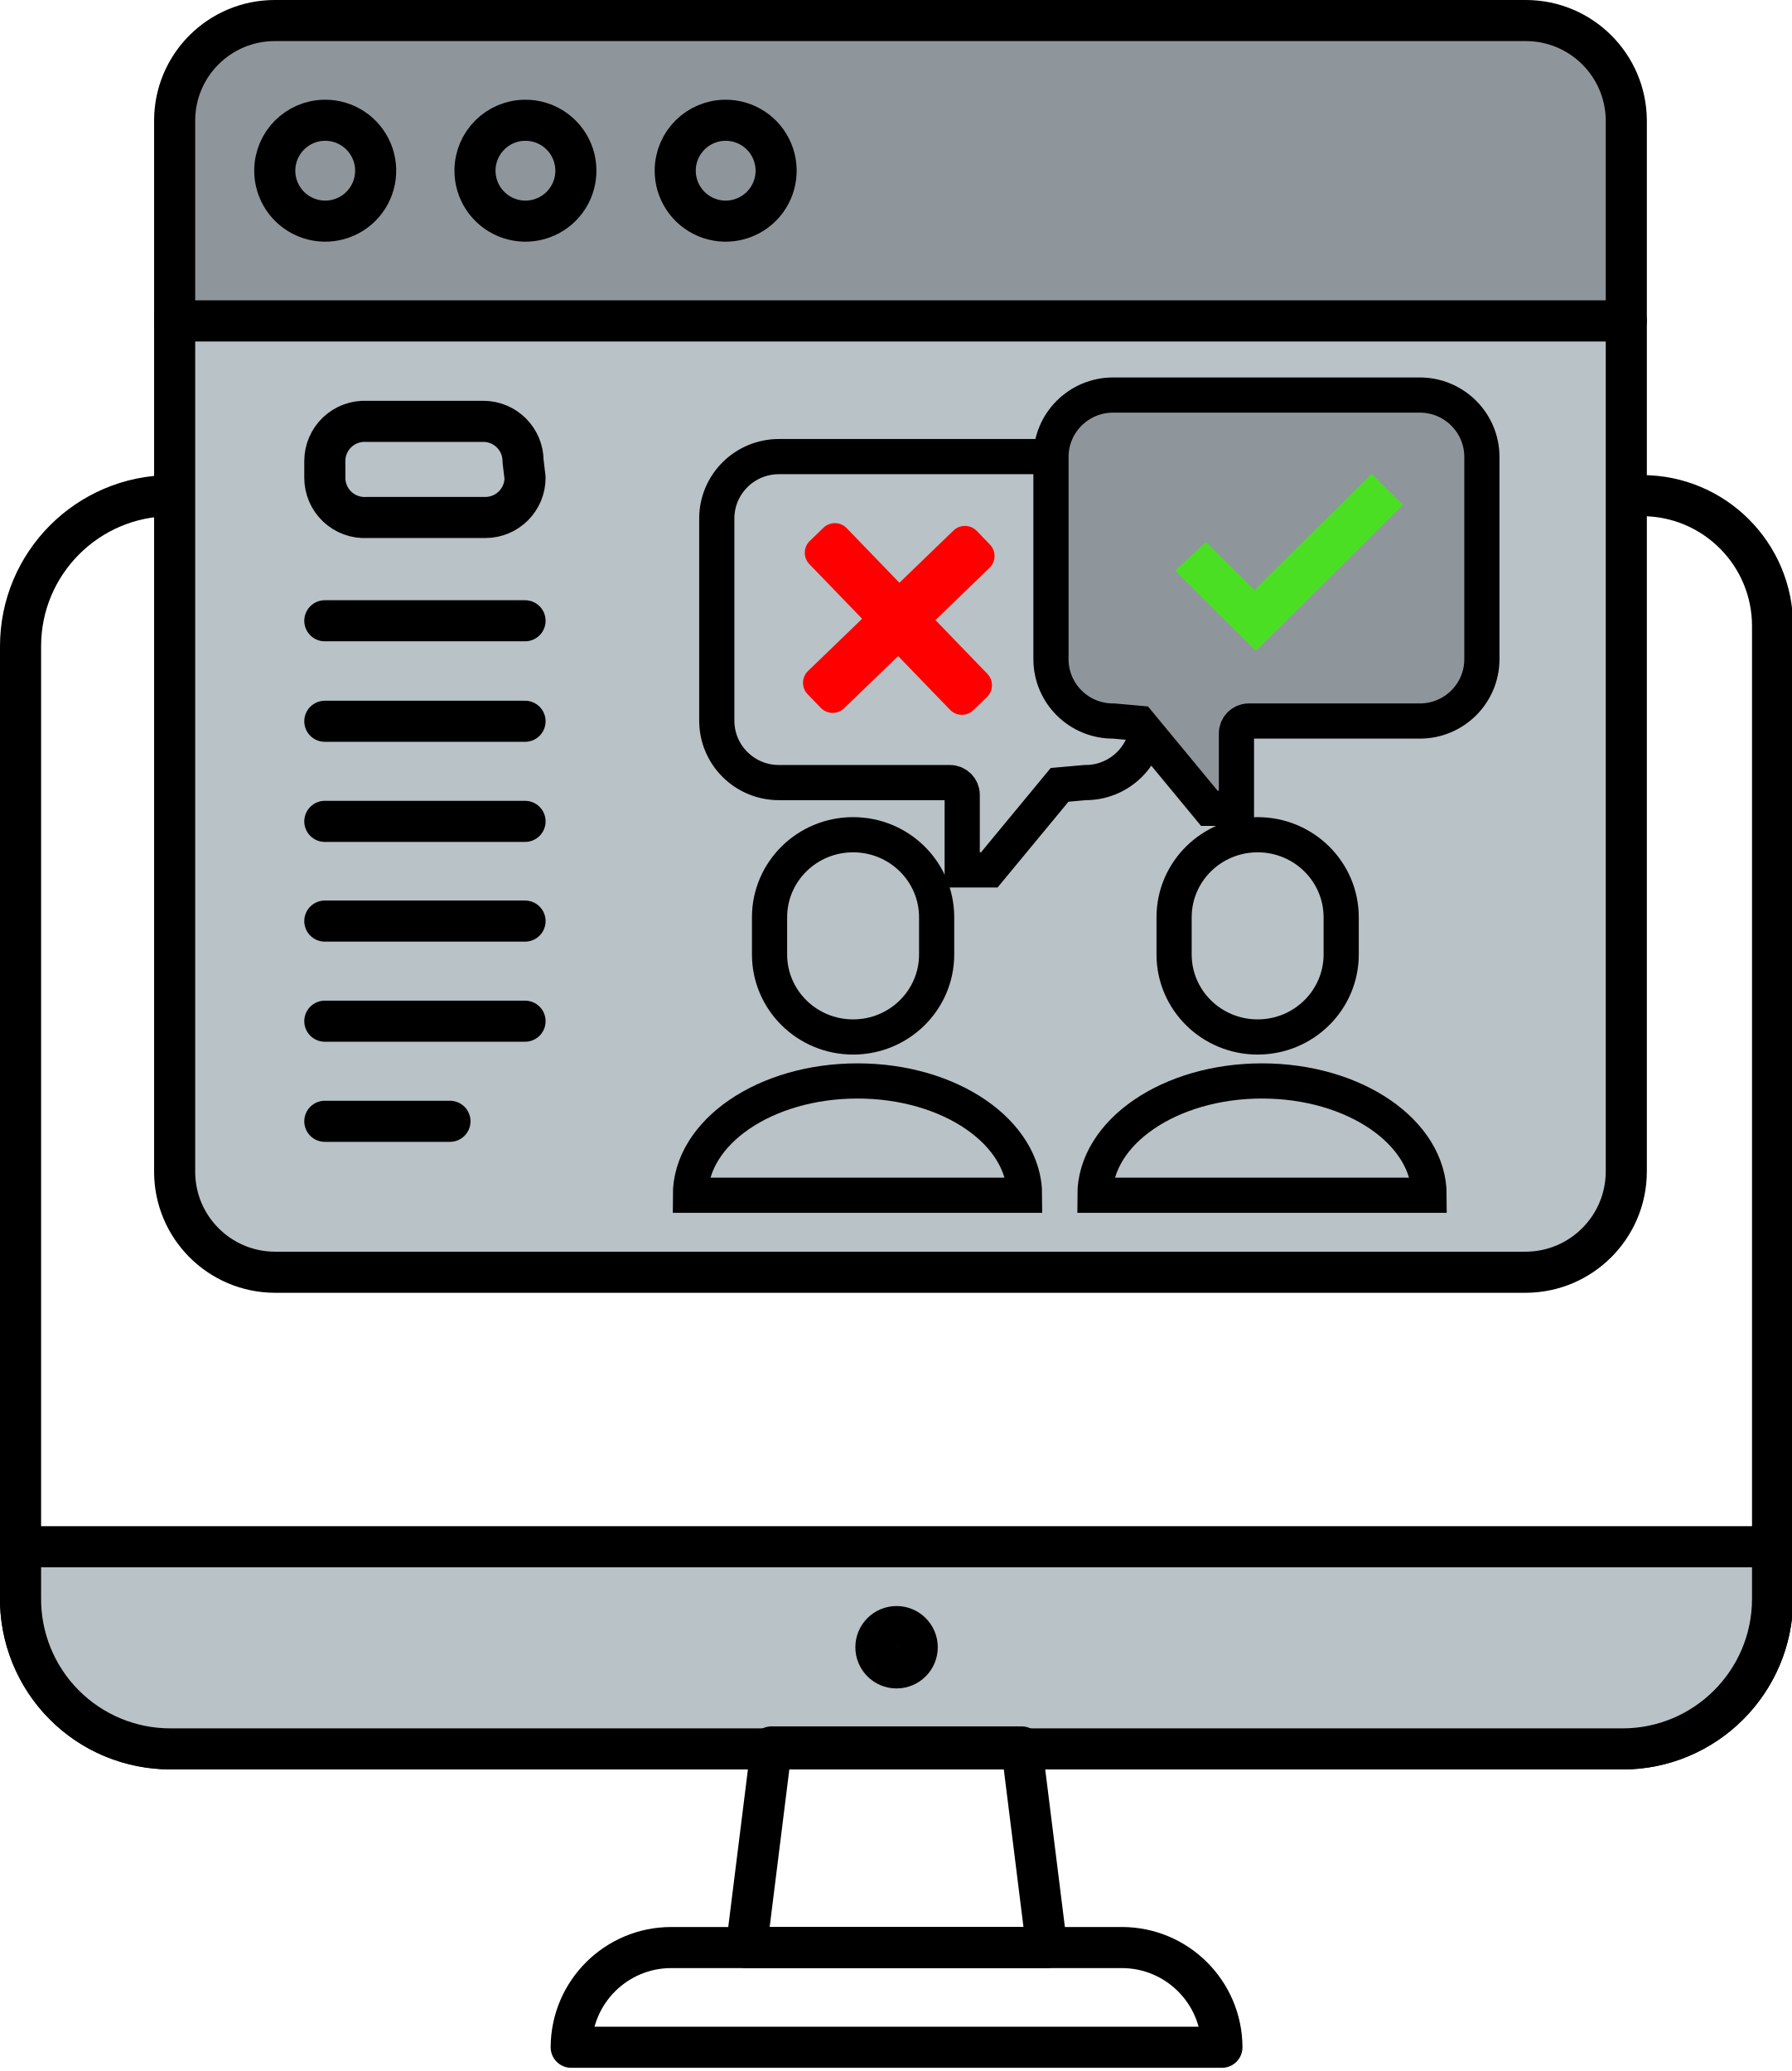
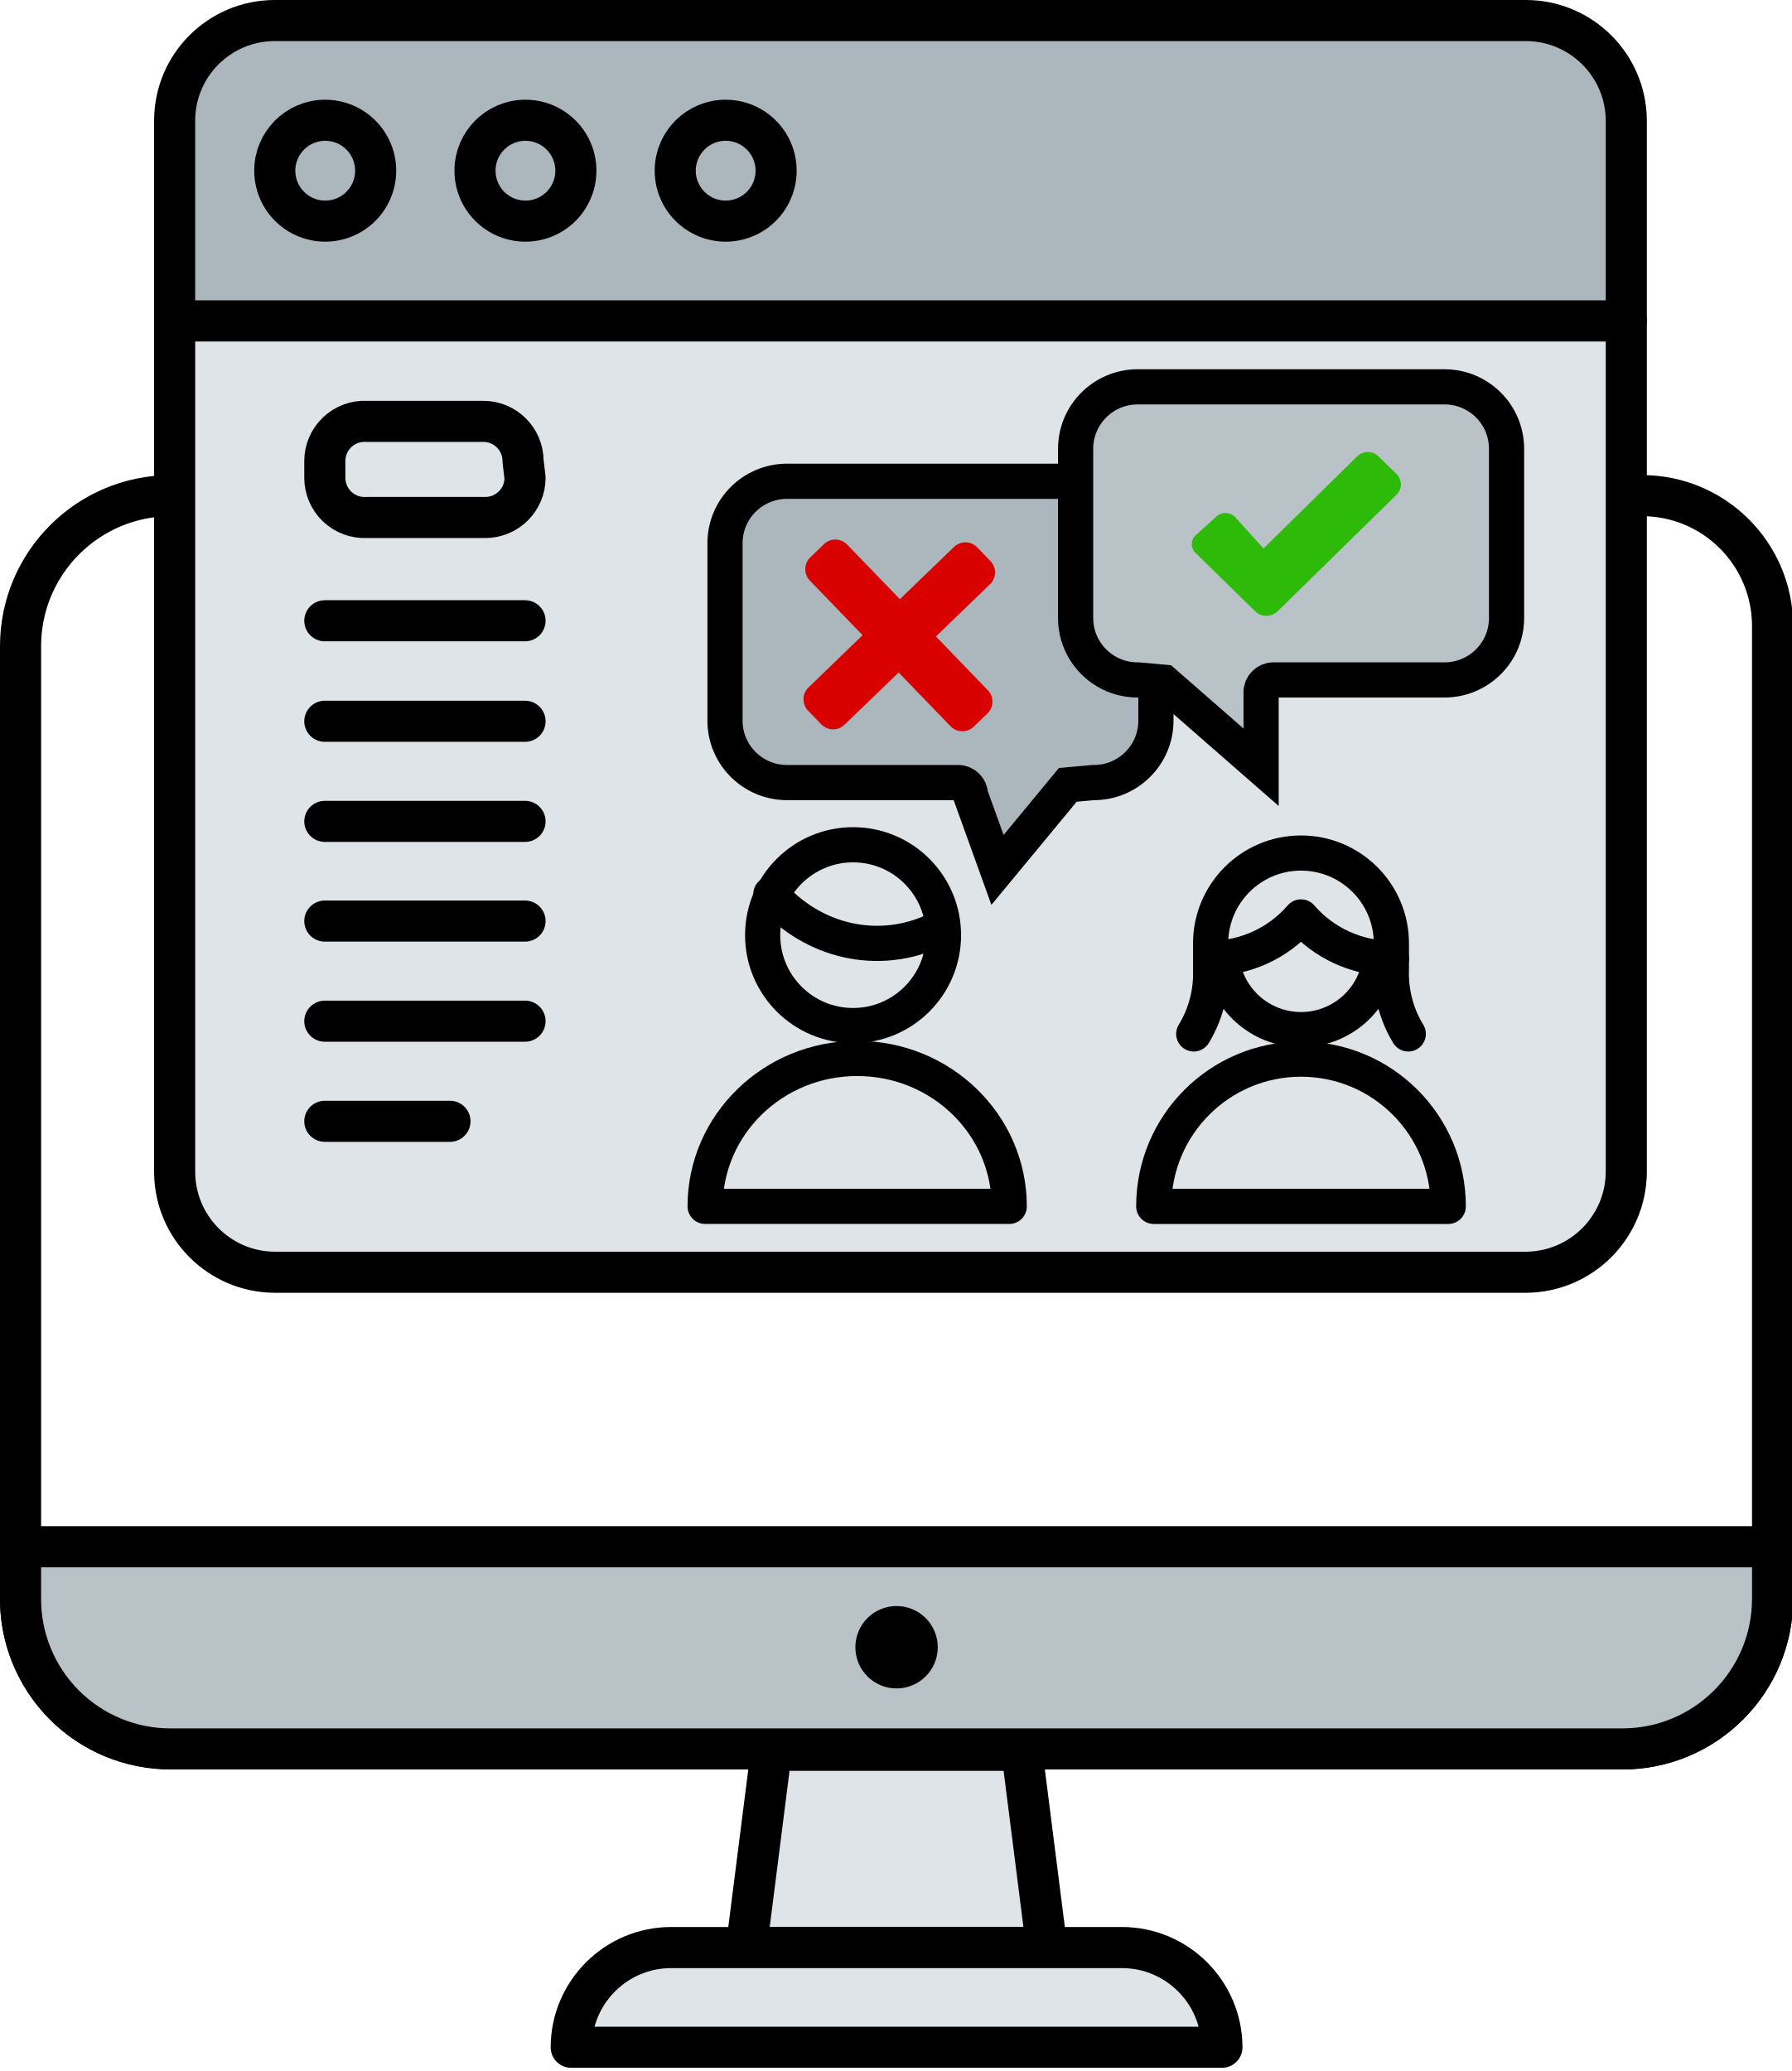
<svg xmlns="http://www.w3.org/2000/svg" width="218px" height="252px" viewBox="0 0 218 252" version="1.1">
  <g id="Modul-3" stroke="none" stroke-width="1" fill="none" fill-rule="evenodd">
    <g id="Modul-Icon" transform="translate(2, 2)">
      <path d="M213.666,192.54 C213.666,202.631 205.486,210.811 195.394,210.811 L19.184,210.811 C15.601,210.811 12.037,209.908 9.011,207.988 C3.554,204.523 0.42,198.557 0.5,192.298 L0.5,76.63 C0.5,66.531 8.675,58.337 18.773,58.31 L36.562,58.31 L197.792,58.31 C206.56,58.31 213.666,65.417 213.666,74.184 L213.666,192.298 L213.666,186.208 L213.666,165.423" id="Stroke-1" stroke="#000000" stroke-width="5" stroke-linecap="round" stroke-linejoin="round" />
      <path d="M195.395,210.81 C205.466,210.81 213.639,202.66 213.666,192.587 L213.666,186.207 L0.499,186.207 L0.499,192.346 C0.438,197.229 2.336,201.934 5.771,205.405 C9.207,208.876 13.891,210.824 18.774,210.81 L195.395,210.81 Z" id="Stroke-3" stroke="#000000" stroke-width="5" fill="#B9C2C6" stroke-linecap="round" stroke-linejoin="round" />
-       <polygon id="Stroke-5" stroke="#000000" stroke-width="5" stroke-linecap="round" stroke-linejoin="round" points="125.356 234.978 88.813 234.978 91.859 210.569 122.31 210.569" />
-       <path d="M146.671,247.111 L67.497,247.111 C67.524,240.403 72.969,234.978 79.678,234.978 L134.49,234.978 C141.199,234.978 146.645,240.403 146.671,247.111 Z" id="Stroke-7" stroke="#000000" stroke-width="5" stroke-linecap="round" stroke-linejoin="round" />
-       <path d="M195.87,140.578 C195.845,147.302 190.414,152.754 183.689,152.807 L31.431,152.807 C24.715,152.78 19.276,147.342 19.25,140.626 L19.25,37.042 L195.87,37.042 L195.87,140.578 Z" id="Fill-9" fill="#B9C2C6" />
+       <polygon id="Stroke-5" stroke="#000000" stroke-width="5" fill="#DEE4E7" stroke-linecap="round" stroke-linejoin="round" points="125.356 234.978 88.813 234.978 91.859 210.978 122.31 210.978" />
+       <path d="M146.671,247.111 L67.497,247.111 C67.524,240.403 72.969,234.978 79.678,234.978 L134.49,234.978 C141.199,234.978 146.645,240.403 146.671,247.111 Z" id="Stroke-7" stroke="#000000" stroke-width="5" fill="#DEE4E7" stroke-linecap="round" stroke-linejoin="round" />
+       <path d="M195.87,140.578 C195.845,147.302 190.414,152.754 183.689,152.807 L31.431,152.807 C24.715,152.78 19.276,147.342 19.25,140.626 L19.25,37.042 L195.87,37.042 L195.87,140.578 Z" id="Fill-9" fill="#DEE4E7" />
      <path d="M195.87,140.578 C195.845,147.302 190.414,152.754 183.689,152.807 L31.431,152.807 C24.715,152.78 19.276,147.342 19.25,140.626 L19.25,37.042 L195.87,37.042 L195.87,140.578 Z" id="Stroke-11" stroke="#000000" stroke-width="5" stroke-linecap="round" stroke-linejoin="round" />
-       <path d="M195.87,37.042 L19.25,37.042 L19.25,12.632 C19.276,5.924 24.723,0.5 31.431,0.5 L183.689,0.5 C190.388,0.526 195.817,5.935 195.87,12.632 L195.87,36.8 L195.87,37.042 Z" id="Fill-13" fill="#8F969B" />
+       <path d="M195.87,37.042 L19.25,37.042 L19.25,12.632 C19.276,5.924 24.723,0.5 31.431,0.5 L183.689,0.5 C190.388,0.526 195.817,5.935 195.87,12.632 L195.87,36.8 L195.87,37.042 Z" id="Fill-13" fill="#ABB7BC" />
      <path d="M195.87,37.042 L19.25,37.042 L19.25,12.632 C19.276,5.924 24.723,0.5 31.431,0.5 L183.689,0.5 C190.388,0.526 195.817,5.935 195.87,12.632 L195.87,36.8 L195.87,37.042 Z" id="Stroke-15" stroke="#000000" stroke-width="5" stroke-linecap="round" stroke-linejoin="round" />
      <path d="M37.521,12.633 C40.012,12.613 42.268,14.101 43.231,16.399 C44.194,18.698 43.671,21.349 41.91,23.111 C40.148,24.873 37.496,25.395 35.198,24.433 C32.899,23.471 31.411,21.215 31.43,18.723 C31.457,15.37 34.168,12.659 37.521,12.633 Z" id="Stroke-17" stroke="#000000" stroke-width="5" stroke-linecap="round" stroke-linejoin="round" />
      <path d="M61.882,12.633 C64.373,12.613 66.63,14.101 67.592,16.399 C68.555,18.698 68.032,21.349 66.271,23.111 C64.509,24.873 61.857,25.395 59.559,24.433 C57.26,23.471 55.772,21.215 55.791,18.723 C55.818,15.37 58.529,12.659 61.882,12.633 Z" id="Stroke-19" stroke="#000000" stroke-width="5" stroke-linecap="round" stroke-linejoin="round" />
      <path d="M86.244,12.633 C88.735,12.613 90.992,14.101 91.954,16.399 C92.917,18.698 92.394,21.349 90.633,23.111 C88.871,24.873 86.219,25.395 83.921,24.433 C81.623,23.471 80.134,21.215 80.153,18.723 C80.18,15.37 82.891,12.659 86.244,12.633 Z" id="Stroke-21" stroke="#000000" stroke-width="5" stroke-linecap="round" stroke-linejoin="round" />
      <path d="M61.882,56.135 C61.882,58.804 59.718,60.968 57.048,60.968 L42.596,60.968 C41.273,61.035 39.98,60.555 39.021,59.641 C38.061,58.727 37.519,57.46 37.521,56.135 L37.521,54.105 C37.519,52.78 38.061,51.512 39.021,50.598 C39.98,49.685 41.273,49.205 42.596,49.271 L56.807,49.271 C59.476,49.271 61.64,51.435 61.64,54.105 L61.882,56.135 Z" id="Stroke-35" stroke="#000000" stroke-width="5" stroke-linecap="round" stroke-linejoin="round" />
      <line x1="37.521" y1="73.536" x2="61.882" y2="73.536" id="Stroke-39" stroke="#000000" stroke-width="5" stroke-linecap="round" stroke-linejoin="round" />
      <line x1="37.521" y1="85.765" x2="61.882" y2="85.765" id="Stroke-41" stroke="#000000" stroke-width="5" stroke-linecap="round" stroke-linejoin="round" />
      <line x1="37.521" y1="97.945" x2="61.882" y2="97.945" id="Stroke-43" stroke="#000000" stroke-width="5" stroke-linecap="round" stroke-linejoin="round" />
      <line x1="37.521" y1="110.078" x2="61.882" y2="110.078" id="Stroke-45" stroke="#000000" stroke-width="5" stroke-linecap="round" stroke-linejoin="round" />
      <line x1="37.521" y1="122.258" x2="61.882" y2="122.258" id="Stroke-47" stroke="#000000" stroke-width="5" stroke-linecap="round" stroke-linejoin="round" />
      <line x1="37.521" y1="134.44" x2="52.747" y2="134.44" id="Stroke-49" stroke="#000000" stroke-width="5" stroke-linecap="round" stroke-linejoin="round" />
      <path d="M107.084,200.95 C108.472,200.95 109.598,199.825 109.598,198.436 C109.598,197.049 108.472,195.923 107.084,195.923 C105.695,195.923 104.57,197.049 104.57,198.436 C104.57,199.825 105.695,200.95 107.084,200.95 Z" id="Stroke-51" stroke="#000000" stroke-width="5" stroke-linecap="round" stroke-linejoin="round" />
    </g>
-     <g id="Group-17" transform="translate(84, 47)">
-       <path d="M48.001,48.225 C52.205,48.273 55.64,44.884 55.64,40.693 L55.64,16.097 C55.64,11.932 52.258,8.56 48.085,8.56 L10.765,8.56 C6.592,8.56 3.21,11.932 3.21,16.097 L3.21,40.693 C3.21,44.853 6.592,48.225 10.765,48.225 L31.577,48.225 C32.403,48.225 33.071,48.891 33.071,49.714 L33.071,58.85 L36.365,58.85 L44.918,48.501 L48.001,48.225 Z" id="Stroke-1" stroke="#000000" stroke-width="4.28" />
-       <path d="M51.509,39.665 C47.301,39.713 43.87,36.328 43.87,32.133 L43.87,7.537 C43.87,3.377 47.253,0 51.421,0 L88.748,0 C92.922,0 96.3,3.377 96.3,7.537 L96.3,32.133 C96.3,36.293 92.922,39.665 88.748,39.665 L67.93,39.665 C67.109,39.665 66.437,40.331 66.437,41.154 L66.437,50.29 L63.142,50.29 L54.593,39.941 L51.509,39.665 Z" id="Fill-3" fill="#8F969B" />
-       <path d="M51.509,40.735 C47.301,40.783 43.87,37.398 43.87,33.203 L43.87,8.607 C43.87,4.447 47.253,1.07 51.421,1.07 L88.748,1.07 C92.922,1.07 96.3,4.447 96.3,8.607 L96.3,33.203 C96.3,37.363 92.922,40.735 88.748,40.735 L67.93,40.735 C67.109,40.735 66.437,41.401 66.437,42.224 L66.437,51.36 L63.142,51.36 L54.593,41.011 L51.509,40.735 Z" id="Stroke-5" stroke="#000000" stroke-width="4.28" />
-       <path d="M64.112,17.319 L68.63,21.806 L81.31,9.209 C82.181,8.344 83.594,8.344 84.47,9.209 L88.153,12.867 C89.029,13.737 89.029,15.14 88.153,16.005 L70.49,33.547 C69.56,34.471 68.057,34.471 67.127,33.547 L57.25,23.743 C56.514,23.012 56.532,21.815 57.291,21.102 L61.367,17.283 C62.139,16.557 63.358,16.57 64.112,17.319 Z" id="Stroke-7" stroke="#8F969B" stroke-width="4.28" fill="#4BDF24" />
-       <path d="M0,98.44 C0,90.758 9.104,84.53 20.328,84.53 C31.556,84.53 40.66,90.758 40.66,98.44 L0,98.44 Z" id="Stroke-9" stroke="#000000" stroke-width="4.28" />
-       <path d="M49.22,98.44 C49.22,90.758 58.321,84.53 69.55,84.53 C80.779,84.53 89.88,90.758 89.88,98.44 L49.22,98.44 Z" id="Stroke-11" stroke="#000000" stroke-width="4.28" />
-       <path d="M19.795,79.18 L19.795,79.18 C14.183,79.18 9.63,74.683 9.63,69.139 L9.63,64.615 C9.63,59.067 14.183,54.57 19.795,54.57 C25.411,54.57 29.96,59.067 29.96,64.615 L29.96,69.139 C29.96,74.683 25.411,79.18 19.795,79.18 Z" id="Stroke-13" stroke="#000000" stroke-width="4.28" />
-       <path d="M69.015,79.18 L69.015,79.18 C63.399,79.18 58.85,74.683 58.85,69.139 L58.85,64.615 C58.85,59.067 63.399,54.57 69.015,54.57 C74.627,54.57 79.18,59.067 79.18,64.615 L79.18,69.139 C79.18,74.683 74.627,79.18 69.015,79.18 Z" id="Stroke-15" stroke="#000000" stroke-width="4.28" />
+     <g id="Content" transform="translate(88, 47)" stroke="#000000" stroke-width="4.28">
+       <path d="M45.001,48.225 C49.205,48.273 52.64,44.884 52.64,40.693 L52.64,19.097 C52.64,14.932 49.258,11.56 45.085,11.56 L7.765,11.56 C3.592,11.56 0.21,14.932 0.21,19.097 L0.21,40.693 C0.21,44.853 3.592,48.225 7.765,48.225 L28.577,48.225 C29.403,48.225 30.071,48.891 30.071,49.714 L33.365,58.85 L41.918,48.501 L45.001,48.225 Z" id="Bubble-links" fill="#ABB7BC" />
+       <path d="M50.509,35.735 C46.301,35.783 42.87,32.398 42.87,28.203 L42.87,7.607 C42.87,3.447 46.253,0.07 50.421,0.07 L87.748,0.07 C91.922,0.07 95.3,3.447 95.3,7.607 L95.3,28.203 C95.3,32.363 91.922,35.735 87.748,35.735 L66.93,35.735 C66.109,35.735 65.437,36.401 65.437,37.224 L65.437,46.36 L53.593,36.011 L50.509,35.735 Z" id="Bubble-rechts" fill="#B9C2C6" />
    </g>
-     <g id="Group" transform="translate(89, 55)" fill="#FF0000" fill-rule="nonzero">
-       <g id="+">
+     <g id="Haken-grün" transform="translate(145, 55)" fill="#2EBA09">
+       <path d="M5.238,7.882 L8.731,11.74 L20.127,0.524 C20.84,-0.175 21.996,-0.175 22.713,0.524 L24.908,2.671 C25.625,3.374 25.625,4.507 24.908,5.206 L10.456,19.374 C9.695,20.12 8.466,20.12 7.705,19.374 L0.442,12.263 C-0.16,11.673 -0.145,10.706 0.475,10.13 L2.992,7.853 C3.309,7.559 3.717,7.415 4.124,7.421 C4.528,7.427 4.93,7.581 5.238,7.882 Z" id="Stroke-7" />
+     </g>
+     <g id="Group" transform="translate(89.0596, 57)" fill="#D90000" fill-rule="nonzero">
+       <g id="Kreuz">
        <path d="M23.458,32.636 L23.458,23.544 L23.458,23.544 L32.607,23.544 C33.712,23.544 34.607,22.649 34.607,21.544 L34.607,19.235 C34.607,18.131 33.712,17.235 32.607,17.235 L23.458,17.235 L23.458,17.235 L23.458,8 C23.458,6.895 22.563,6 21.458,6 L19.149,6 C18.044,6 17.149,6.895 17.149,8 L17.149,17.235 L17.149,17.235 L8,17.235 C6.895,17.235 6,18.131 6,19.235 L6,21.544 C6,22.649 6.895,23.544 8,23.544 L17.149,23.544 L17.149,23.544 L17.149,32.636 C17.149,33.74 18.044,34.636 19.149,34.636 L21.458,34.636 C22.563,34.636 23.458,33.74 23.458,32.636 Z" transform="translate(20.30347, 20.31787) rotate(-44) translate(-20.30347, -20.31787) " />
+       </g>
+     </g>
+     <g id="couple-man-woman" transform="translate(85, 102)" stroke="#000000" stroke-linecap="round" stroke-linejoin="round" stroke-width="4.28">
+       <g id="Boy" transform="translate(0.791667, 0.791667)">
+         <circle id="Oval" cx="18" cy="11" r="11" />
+         <path d="M8,6 C13.182,11.876 21.146,13.628 28,10.4" id="Path" />
+         <path d="M18.5,26 C8.283,26 0,34.059 0,44 L37,44 C37,34.059 28.717,26 18.5,26 Z" id="Path" />
+       </g>
+       <g id="Girl" transform="translate(55.375, 1.798833)">
+         <path d="M30.967,22.009 C29.536,19.66 28.822,16.943 28.914,14.194 L28.914,10.997 C28.914,4.924 23.99,-7.10542736e-15 17.917,-7.10542736e-15 C11.843,-7.10542736e-15 6.919,4.924 6.919,10.997 L6.919,14.194 C7.011,16.943 6.298,19.66 4.866,22.009" id="Path" />
+         <path d="M6.919,12.814 C11.143,12.807 15.155,10.968 17.917,7.772 C20.678,10.968 24.691,12.807 28.914,12.814" id="Path" />
+         <path d="M8.263,12.749 C8.76,17.709 12.934,21.485 17.918,21.485 C22.903,21.485 27.077,17.709 27.574,12.749" id="Path" />
+         <path d="M17.917,25.076 C8.022,25.076 7.46069873e-14,33.098 7.46069873e-14,42.993 L35.833,42.993 C35.833,33.098 27.812,25.076 17.917,25.076 Z" id="Path" />
      </g>
    </g>
  </g>
</svg>
